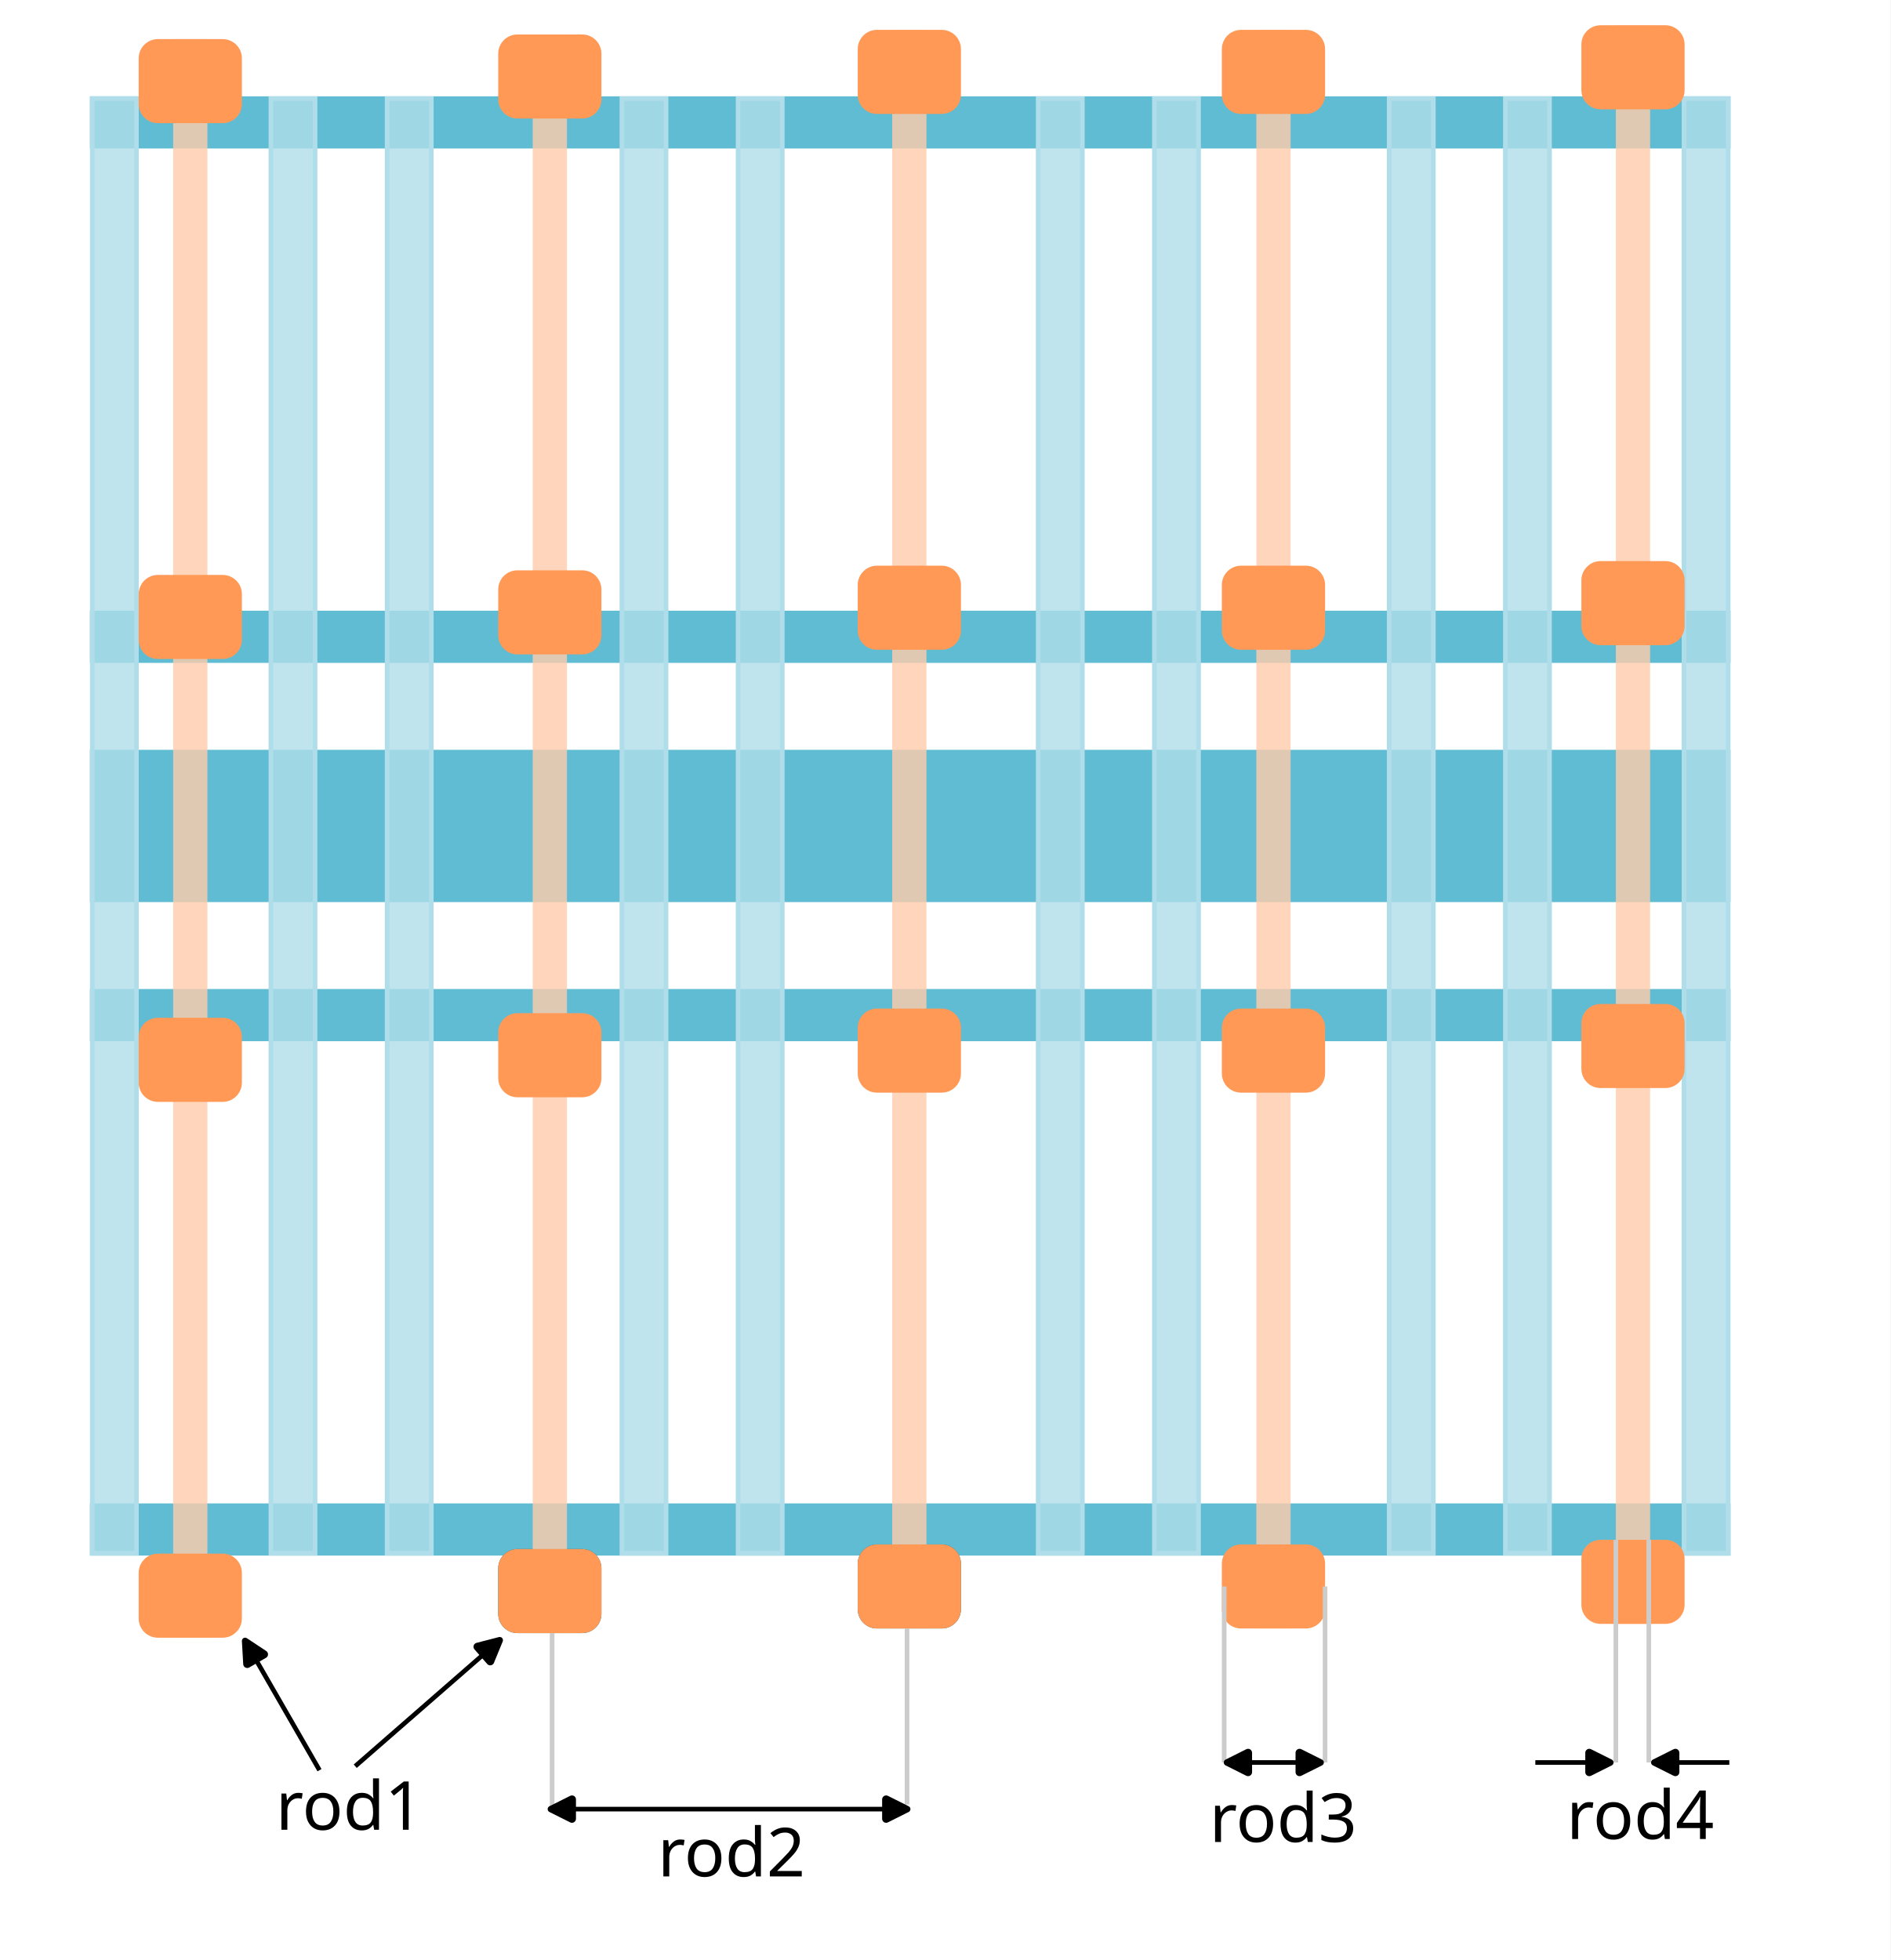
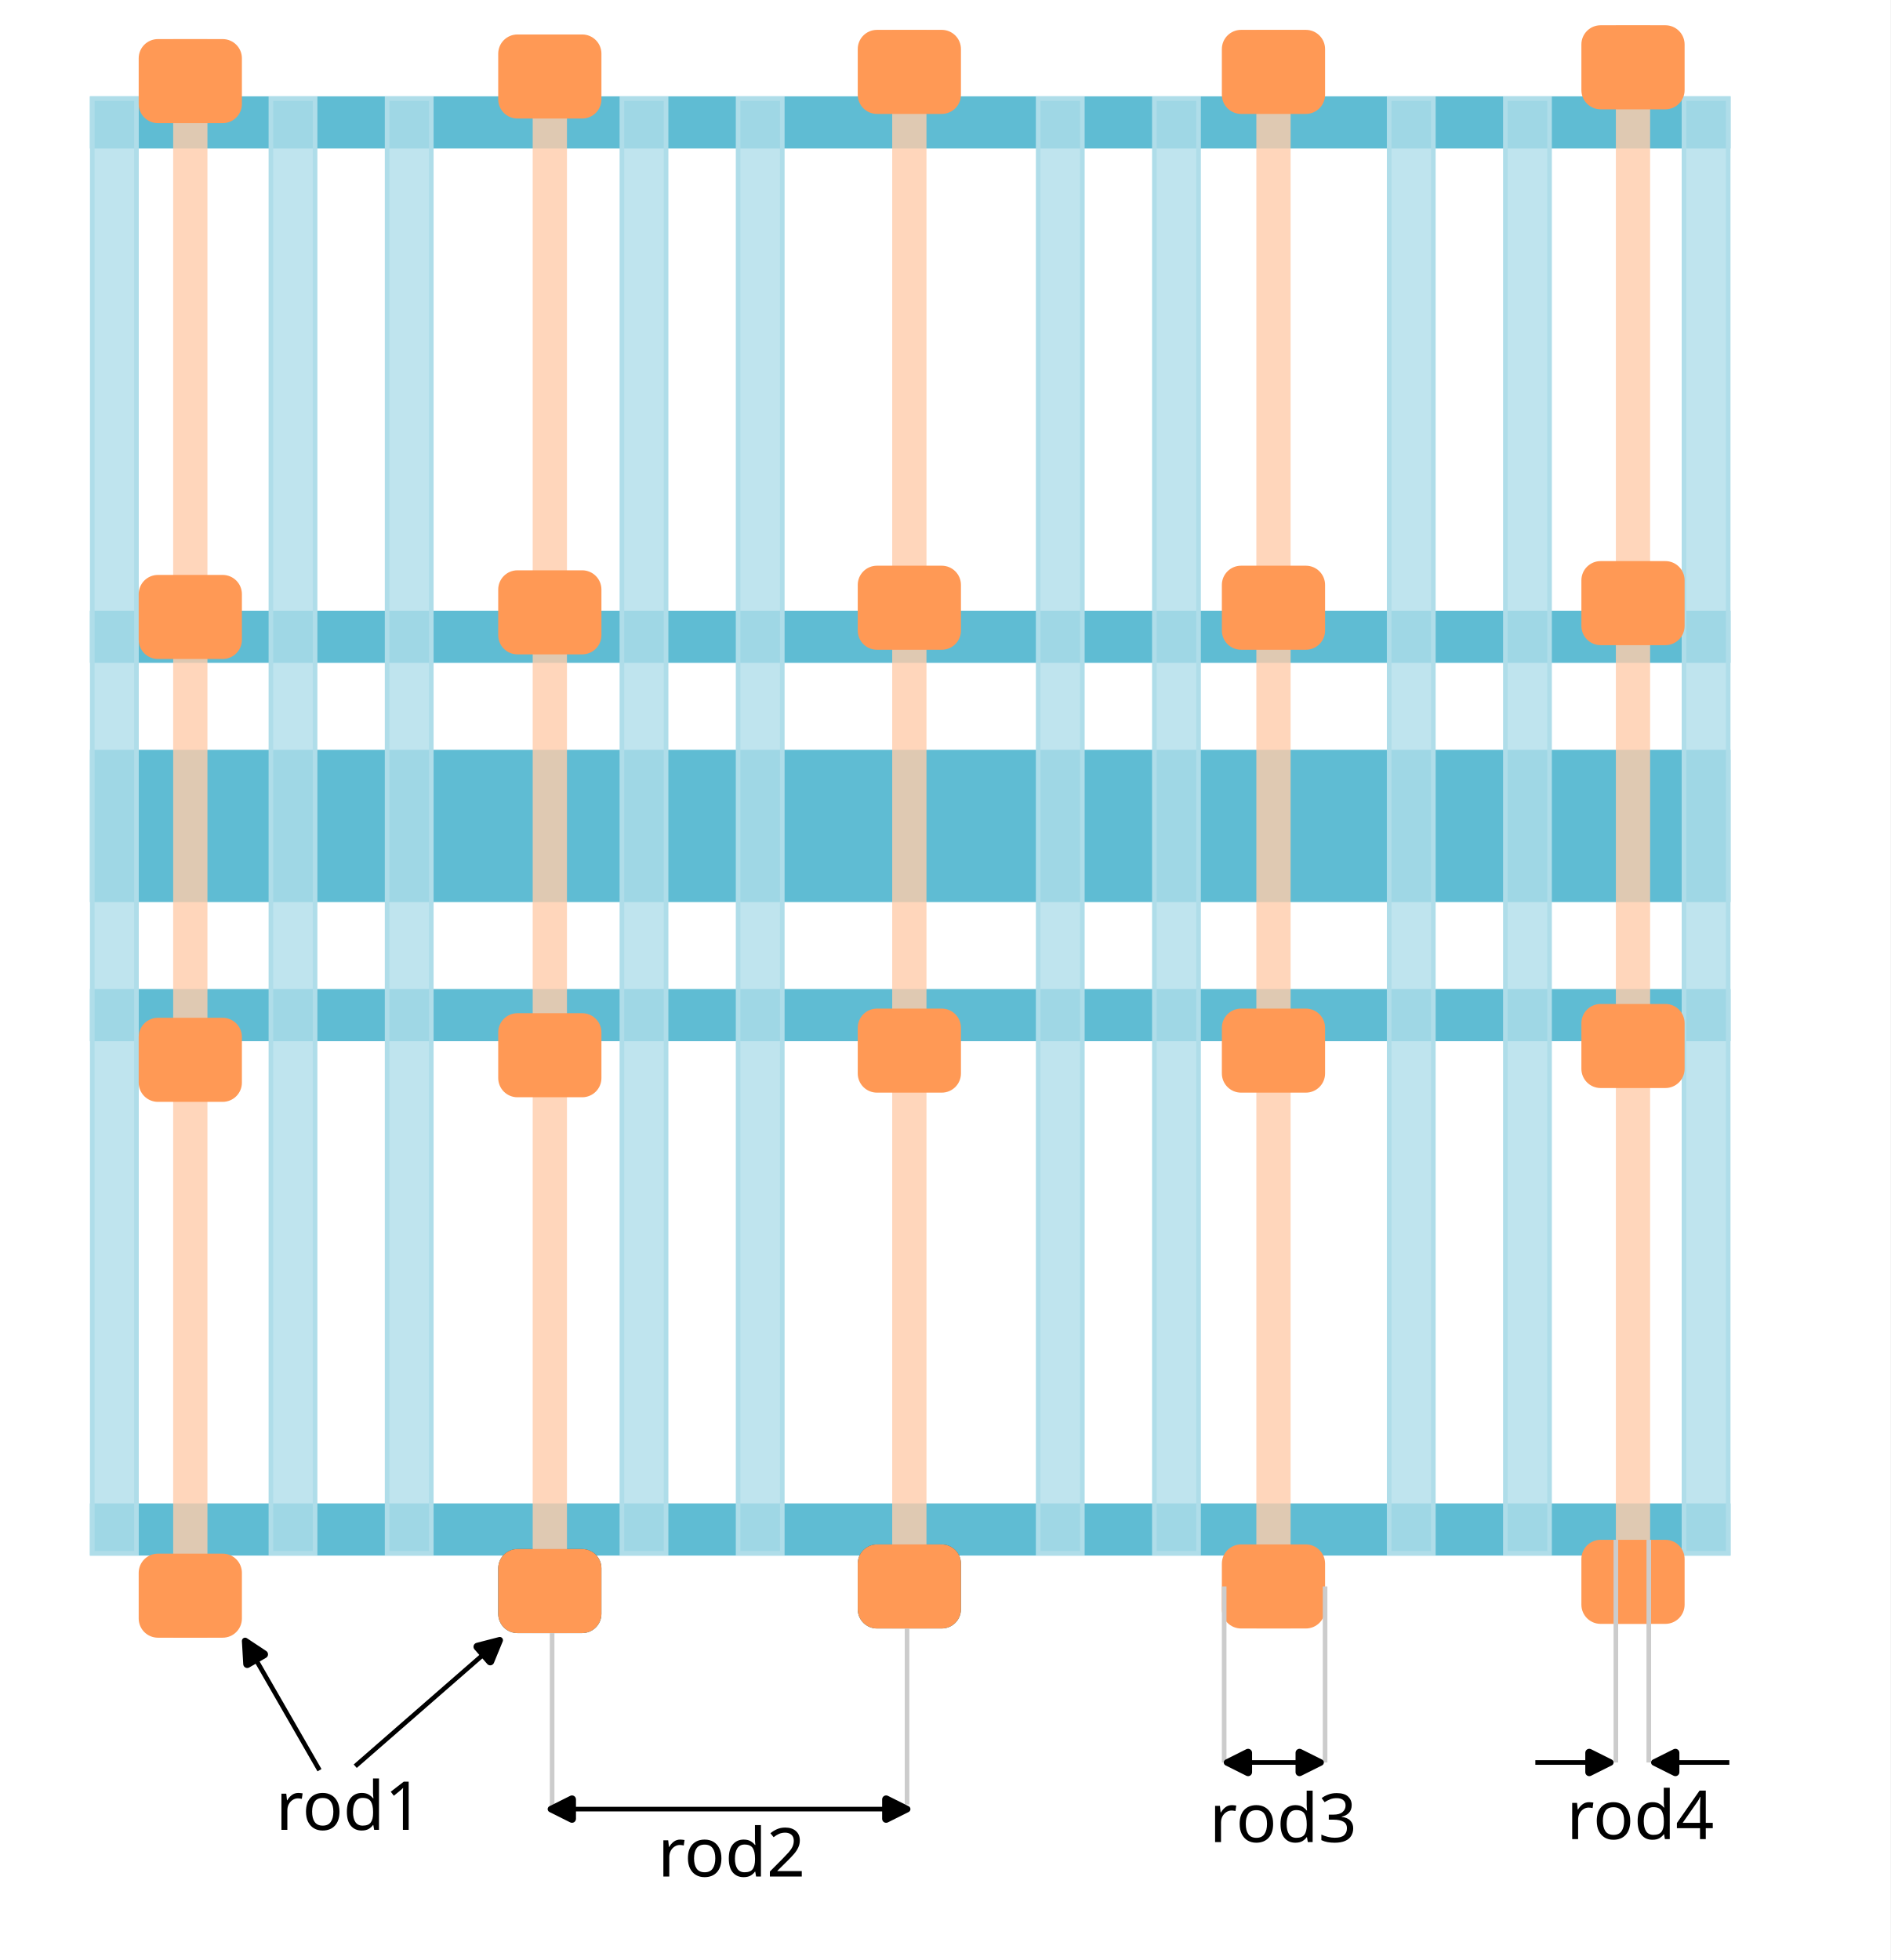
<svg xmlns="http://www.w3.org/2000/svg" width="410.227" height="425.319" viewBox="0 0 108.539 112.532">
  <defs>
    <marker id="a" markerHeight="1" markerWidth="1" orient="auto-start-reverse" preserveAspectRatio="xMidYMid" refX="0" refY="0" style="overflow:visible" viewBox="0 0 1 1">
-       <path d="M-.211-4.106 6.21-.894a1 1 90 0 1 0 1.788L-.21 4.106A1.236 1.236 31.717 0 1-2 3v-6A1.236 1.236 148.283 0 1-.211-4.106z" style="fill:context-stroke;fill-rule:evenodd;stroke:none" transform="scale(.7)" />
+       <path d="M-.211-4.106 6.21-.894a1 1 90 0 1 0 1.788L-.21 4.106A1.236 1.236 31.717 0 1-2 3v-6A1.236 1.236 148.283 0 1-.211-4.106z" style="fill:context-stroke;fill-rule:evenodd;stroke:none" transform="scale(0.7)" />
    </marker>
    <marker id="b" markerHeight="1" markerWidth="1" orient="auto-start-reverse" preserveAspectRatio="xMidYMid" refX="0" refY="0" style="overflow:visible" viewBox="0 0 1 1">
-       <path d="M-.211-4.106 6.21-.894a1 1 90 0 1 0 1.788L-.21 4.106A1.236 1.236 31.717 0 1-2 3v-6A1.236 1.236 148.283 0 1-.211-4.106z" style="fill:context-stroke;fill-rule:evenodd;stroke:none" transform="scale(.7)" />
+       <path d="M-.211-4.106 6.21-.894a1 1 90 0 1 0 1.788L-.21 4.106A1.236 1.236 31.717 0 1-2 3v-6A1.236 1.236 148.283 0 1-.211-4.106z" style="fill:context-stroke;fill-rule:evenodd;stroke:none" transform="scale(0.7)" />
    </marker>
    <marker id="c" markerHeight="1" markerWidth="1" orient="auto-start-reverse" preserveAspectRatio="xMidYMid" refX="0" refY="0" style="overflow:visible" viewBox="0 0 1 1">
-       <path d="M-.211-4.106 6.21-.894a1 1 90 0 1 0 1.788L-.21 4.106A1.236 1.236 31.717 0 1-2 3v-6A1.236 1.236 148.283 0 1-.211-4.106z" style="fill:context-stroke;fill-rule:evenodd;stroke:none" transform="scale(.7)" />
+       <path d="M-.211-4.106 6.21-.894a1 1 90 0 1 0 1.788L-.21 4.106A1.236 1.236 31.717 0 1-2 3v-6A1.236 1.236 148.283 0 1-.211-4.106z" style="fill:context-stroke;fill-rule:evenodd;stroke:none" transform="scale(0.7)" />
    </marker>
    <marker id="d" markerHeight="1" markerWidth="1" orient="auto-start-reverse" preserveAspectRatio="xMidYMid" refX="0" refY="0" style="overflow:visible" viewBox="0 0 1 1">
-       <path d="M-.211-4.106 6.21-.894a1 1 90 0 1 0 1.788L-.21 4.106A1.236 1.236 31.717 0 1-2 3v-6A1.236 1.236 148.283 0 1-.211-4.106z" style="fill:context-stroke;fill-rule:evenodd;stroke:none" transform="scale(.7)" />
+       <path d="M-.211-4.106 6.21-.894a1 1 90 0 1 0 1.788L-.21 4.106A1.236 1.236 31.717 0 1-2 3v-6A1.236 1.236 148.283 0 1-.211-4.106z" style="fill:context-stroke;fill-rule:evenodd;stroke:none" transform="scale(0.7)" />
    </marker>
    <marker id="e" markerHeight="1" markerWidth="1" orient="auto-start-reverse" preserveAspectRatio="xMidYMid" refX="0" refY="0" style="overflow:visible" viewBox="0 0 1 1">
-       <path d="M-.211-4.106 6.21-.894a1 1 90 0 1 0 1.788L-.21 4.106A1.236 1.236 31.717 0 1-2 3v-6A1.236 1.236 148.283 0 1-.211-4.106z" style="fill:context-stroke;fill-rule:evenodd;stroke:none" transform="scale(.7)" />
+       <path d="M-.211-4.106 6.21-.894a1 1 90 0 1 0 1.788L-.21 4.106A1.236 1.236 31.717 0 1-2 3v-6A1.236 1.236 148.283 0 1-.211-4.106z" style="fill:context-stroke;fill-rule:evenodd;stroke:none" transform="scale(0.7)" />
    </marker>
    <marker id="f" markerHeight="1" markerWidth="1" orient="auto-start-reverse" preserveAspectRatio="xMidYMid" refX="0" refY="0" style="overflow:visible" viewBox="0 0 1 1">
-       <path d="M-.211-4.106 6.21-.894a1 1 90 0 1 0 1.788L-.21 4.106A1.236 1.236 31.717 0 1-2 3v-6A1.236 1.236 148.283 0 1-.211-4.106z" style="fill:context-stroke;fill-rule:evenodd;stroke:none" transform="scale(.7)" />
+       <path d="M-.211-4.106 6.21-.894a1 1 90 0 1 0 1.788L-.21 4.106A1.236 1.236 31.717 0 1-2 3v-6A1.236 1.236 148.283 0 1-.211-4.106z" style="fill:context-stroke;fill-rule:evenodd;stroke:none" transform="scale(0.7)" />
    </marker>
    <path id="g" d="M156.625 1875.121h36.98v22.85h-36.98z" />
    <path id="i" d="M156.625 1875.121h36.98v22.85h-36.98z" />
    <path id="h" d="M156.625 1875.121h36.98v22.85h-36.98z" />
    <path id="j" d="M156.625 1875.121h36.98v22.85h-36.98z" />
  </defs>
-   <g transform="translate(-27.102 -393.402)">
+   <g transform="translate(-27.10166,-393.4022)">
    <path d="M27.234 393.535h108.275v112.268H27.234z" style="fill:#fff;fill-opacity:1;stroke:#fff;stroke-width:.265" />
    <path d="M32.4 479.852h93.924v2.73H32.4zM32.4 436.585h93.924v8.477H32.4zM32.4 428.598h93.924v2.73H32.4zM32.4 450.319h93.924v2.73H32.4zM32.4 399.065h93.924v2.73H32.4z" style="fill:#5fbcd3;stroke:#5fbcd3;stroke-width:.265" />
    <path d="M32.4 399.065h2.536v83.518H32.4zM123.788 399.065h2.536v83.518h-2.536zM69.48 399.065h2.536v83.518H69.48zM86.708 399.065h2.536v83.518h-2.536zM93.38 399.065h2.536v83.518H93.38zM62.808 399.065h2.536v83.518h-2.536zM106.86 399.065h2.536v83.518h-2.536zM113.532 399.065h2.536v83.518h-2.536zM49.328 399.065h2.536v83.518h-2.536zM42.656 399.065h2.536v83.518h-2.536z" style="fill:#afdde9;fill-opacity:.8;stroke:#afdde9;stroke-width:.265" />
    <rect width="5.661" height="4.561" x="76.481" y="482.207" ry=".971" style="fill:#006680;stroke:#006680;stroke-width:.265" />
    <rect width="5.661" height="4.561" x="55.839" y="482.472" ry=".971" style="fill:#006680;stroke:#006680;stroke-width:.265" />
    <rect width="1.702" height="91.519" x="37.177" y="395.779" ry="0" style="opacity:.8;fill:#fca;fill-opacity:1;stroke:#fca;stroke-width:.265;stroke-opacity:1" />
    <rect width="5.661" height="4.561" x="35.197" y="482.736" ry=".971" style="fill:#f95;stroke:#f95;stroke-width:.265" />
    <rect width="5.661" height="4.561" x="35.197" y="426.544" ry=".971" style="fill:#f95;stroke:#f95;stroke-width:.265" />
    <rect width="5.661" height="4.561" x="35.197" y="451.971" ry=".971" style="fill:#f95;stroke:#f95;stroke-width:.265" />
    <rect width="5.661" height="4.561" x="35.197" y="395.779" ry=".971" style="fill:#f95;stroke:#f95;stroke-width:.265" />
    <rect width="1.702" height="91.519" x="57.819" y="395.514" ry="0" style="opacity:.8;fill:#fca;fill-opacity:1;stroke:#fca;stroke-width:.265;stroke-opacity:1" />
    <rect width="5.661" height="4.561" x="55.839" y="482.472" ry=".971" style="fill:#f95;stroke:#f95;stroke-width:.265" />
    <rect width="5.661" height="4.561" x="55.839" y="426.279" ry=".971" style="fill:#f95;stroke:#f95;stroke-width:.265" />
    <rect width="5.661" height="4.561" x="55.839" y="451.707" ry=".971" style="fill:#f95;stroke:#f95;stroke-width:.265" />
    <rect width="5.661" height="4.561" x="55.839" y="395.514" ry=".971" style="fill:#f95;stroke:#f95;stroke-width:.265" />
    <rect width="1.702" height="91.519" x="78.46" y="395.249" ry="0" style="opacity:.8;fill:#fca;fill-opacity:1;stroke:#fca;stroke-width:.265;stroke-opacity:1" />
    <rect width="5.661" height="4.561" x="76.481" y="482.207" ry=".971" style="fill:#f95;stroke:#f95;stroke-width:.265" />
    <rect width="5.661" height="4.561" x="76.481" y="426.014" ry=".971" style="fill:#f95;stroke:#f95;stroke-width:.265" />
    <rect width="5.661" height="4.561" x="76.481" y="451.442" ry=".971" style="fill:#f95;stroke:#f95;stroke-width:.265" />
    <rect width="5.661" height="4.561" x="76.481" y="395.249" ry=".971" style="fill:#f95;stroke:#f95;stroke-width:.265" />
    <rect width="1.702" height="91.519" x="99.367" y="395.249" ry="0" style="opacity:.8;fill:#fca;fill-opacity:1;stroke:#fca;stroke-width:.265;stroke-opacity:1" />
    <rect width="5.661" height="4.561" x="97.387" y="482.207" ry=".971" style="fill:#f95;stroke:#f95;stroke-width:.265" />
    <rect width="5.661" height="4.561" x="97.387" y="426.014" ry=".971" style="fill:#f95;stroke:#f95;stroke-width:.265" />
    <rect width="5.661" height="4.561" x="97.387" y="451.442" ry=".971" style="fill:#f95;stroke:#f95;stroke-width:.265" />
    <rect width="5.661" height="4.561" x="97.387" y="395.249" ry=".971" style="fill:#f95;stroke:#f95;stroke-width:.265" />
    <rect width="1.702" height="91.519" x="120.008" y="394.985" ry="0" style="opacity:.8;fill:#fca;fill-opacity:1;stroke:#fca;stroke-width:.265;stroke-opacity:1" />
    <rect width="5.661" height="4.561" x="118.029" y="481.942" ry=".971" style="fill:#f95;stroke:#f95;stroke-width:.265" />
    <rect width="5.661" height="4.561" x="118.029" y="425.75" ry=".971" style="fill:#f95;stroke:#f95;stroke-width:.265" />
    <rect width="5.661" height="4.561" x="118.029" y="451.177" ry=".971" style="fill:#f95;stroke:#f95;stroke-width:.265" />
    <rect width="5.661" height="4.561" x="118.029" y="394.985" ry=".971" style="fill:#f95;stroke:#f95;stroke-width:.265" />
    <path d="M97.387 484.487v10.107M103.18 484.487v10.107M121.767 481.81v12.784M119.876 481.81v12.784M58.802 487.165v10.106M79.179 486.9v10.107" style="fill:none;stroke:#ccc;stroke-width:.265px;stroke-linecap:butt;stroke-linejoin:miter;stroke-opacity:1" />
    <path d="M59.8 497.271H78.12" style="fill:none;stroke:#000;stroke-width:.265;stroke-linecap:butt;stroke-linejoin:miter;stroke-opacity:1;marker-start:url(#a);marker-end:url(#a)" />
    <path d="M98.618 494.594h3.238" style="fill:none;stroke:#000;stroke-width:.265;stroke-linecap:butt;stroke-linejoin:miter;stroke-opacity:1;marker-start:url(#b);marker-end:url(#b)" />
    <path d="M115.253 494.594h3.238" style="fill:none;stroke:#000;stroke-width:.265;stroke-linecap:butt;stroke-linejoin:miter;stroke-opacity:1;marker-end:url(#c)" />
    <path d="M126.39 494.594h-3.238" style="fill:none;stroke:#000;stroke-width:.265;stroke-linecap:butt;stroke-linejoin:miter;stroke-opacity:1;marker-end:url(#d)" />
    <path d="m45.445 495.036-3.737-6.496" style="fill:none;stroke:#000;stroke-width:.265;stroke-linecap:butt;stroke-linejoin:miter;stroke-opacity:1;marker-end:url(#e)" />
    <path d="m47.497 494.808 7.492-6.533" style="fill:none;stroke:#000;stroke-width:.265;stroke-linecap:butt;stroke-linejoin:miter;stroke-opacity:1;marker-end:url(#f)" />
-     <text xml:space="preserve" style="font-size:14.667px;line-height:1.25;font-family:sans-serif;white-space:pre;shape-inside:url(#g)" transform="matrix(.26458 0 0 .26458 23.418 1.582)">
+     <text xml:space="preserve" style="font-size:14.667px;line-height:1.25;font-family:sans-serif;white-space:pre;shape-inside:url(#g)" transform="matrix(0.2645833,0,0,0.2645833,23.41808,1.582013)">
      <tspan x="156.625" y="1888.098">rod2</tspan>
    </text>
-     <text xml:space="preserve" style="font-size:14.667px;line-height:1.25;font-family:sans-serif;white-space:pre;shape-inside:url(#h);display:inline" transform="matrix(.26458 0 0 .26458 55.095 -.396)">
+     <text xml:space="preserve" style="font-size:14.667px;line-height:1.25;font-family:sans-serif;white-space:pre;shape-inside:url(#h);display:inline" transform="matrix(0.2645833,0,0,0.2645833,55.0948,-0.3957004)">
      <tspan x="156.625" y="1888.098">rod3</tspan>
    </text>
-     <text xml:space="preserve" style="font-size:14.667px;line-height:1.25;font-family:sans-serif;white-space:pre;shape-inside:url(#i);display:inline" transform="matrix(.26458 0 0 .26458 1.49 -1.096)">
+     <text xml:space="preserve" style="font-size:14.667px;line-height:1.25;font-family:sans-serif;white-space:pre;shape-inside:url(#i);display:inline" transform="matrix(0.2645833,0,0,0.2645833,1.489582,-1.095504)">
      <tspan x="156.625" y="1888.098">rod1</tspan>
    </text>
-     <text xml:space="preserve" style="font-size:14.667px;line-height:1.25;font-family:sans-serif;white-space:pre;shape-inside:url(#j);display:inline" transform="matrix(.26458 0 0 .26458 75.598 -.565)">
+     <text xml:space="preserve" style="font-size:14.667px;line-height:1.25;font-family:sans-serif;white-space:pre;shape-inside:url(#j);display:inline" transform="matrix(0.2645833,0,0,0.2645833,75.59803,-0.5650276)">
      <tspan x="156.625" y="1888.098">rod4</tspan>
    </text>
  </g>
</svg>
